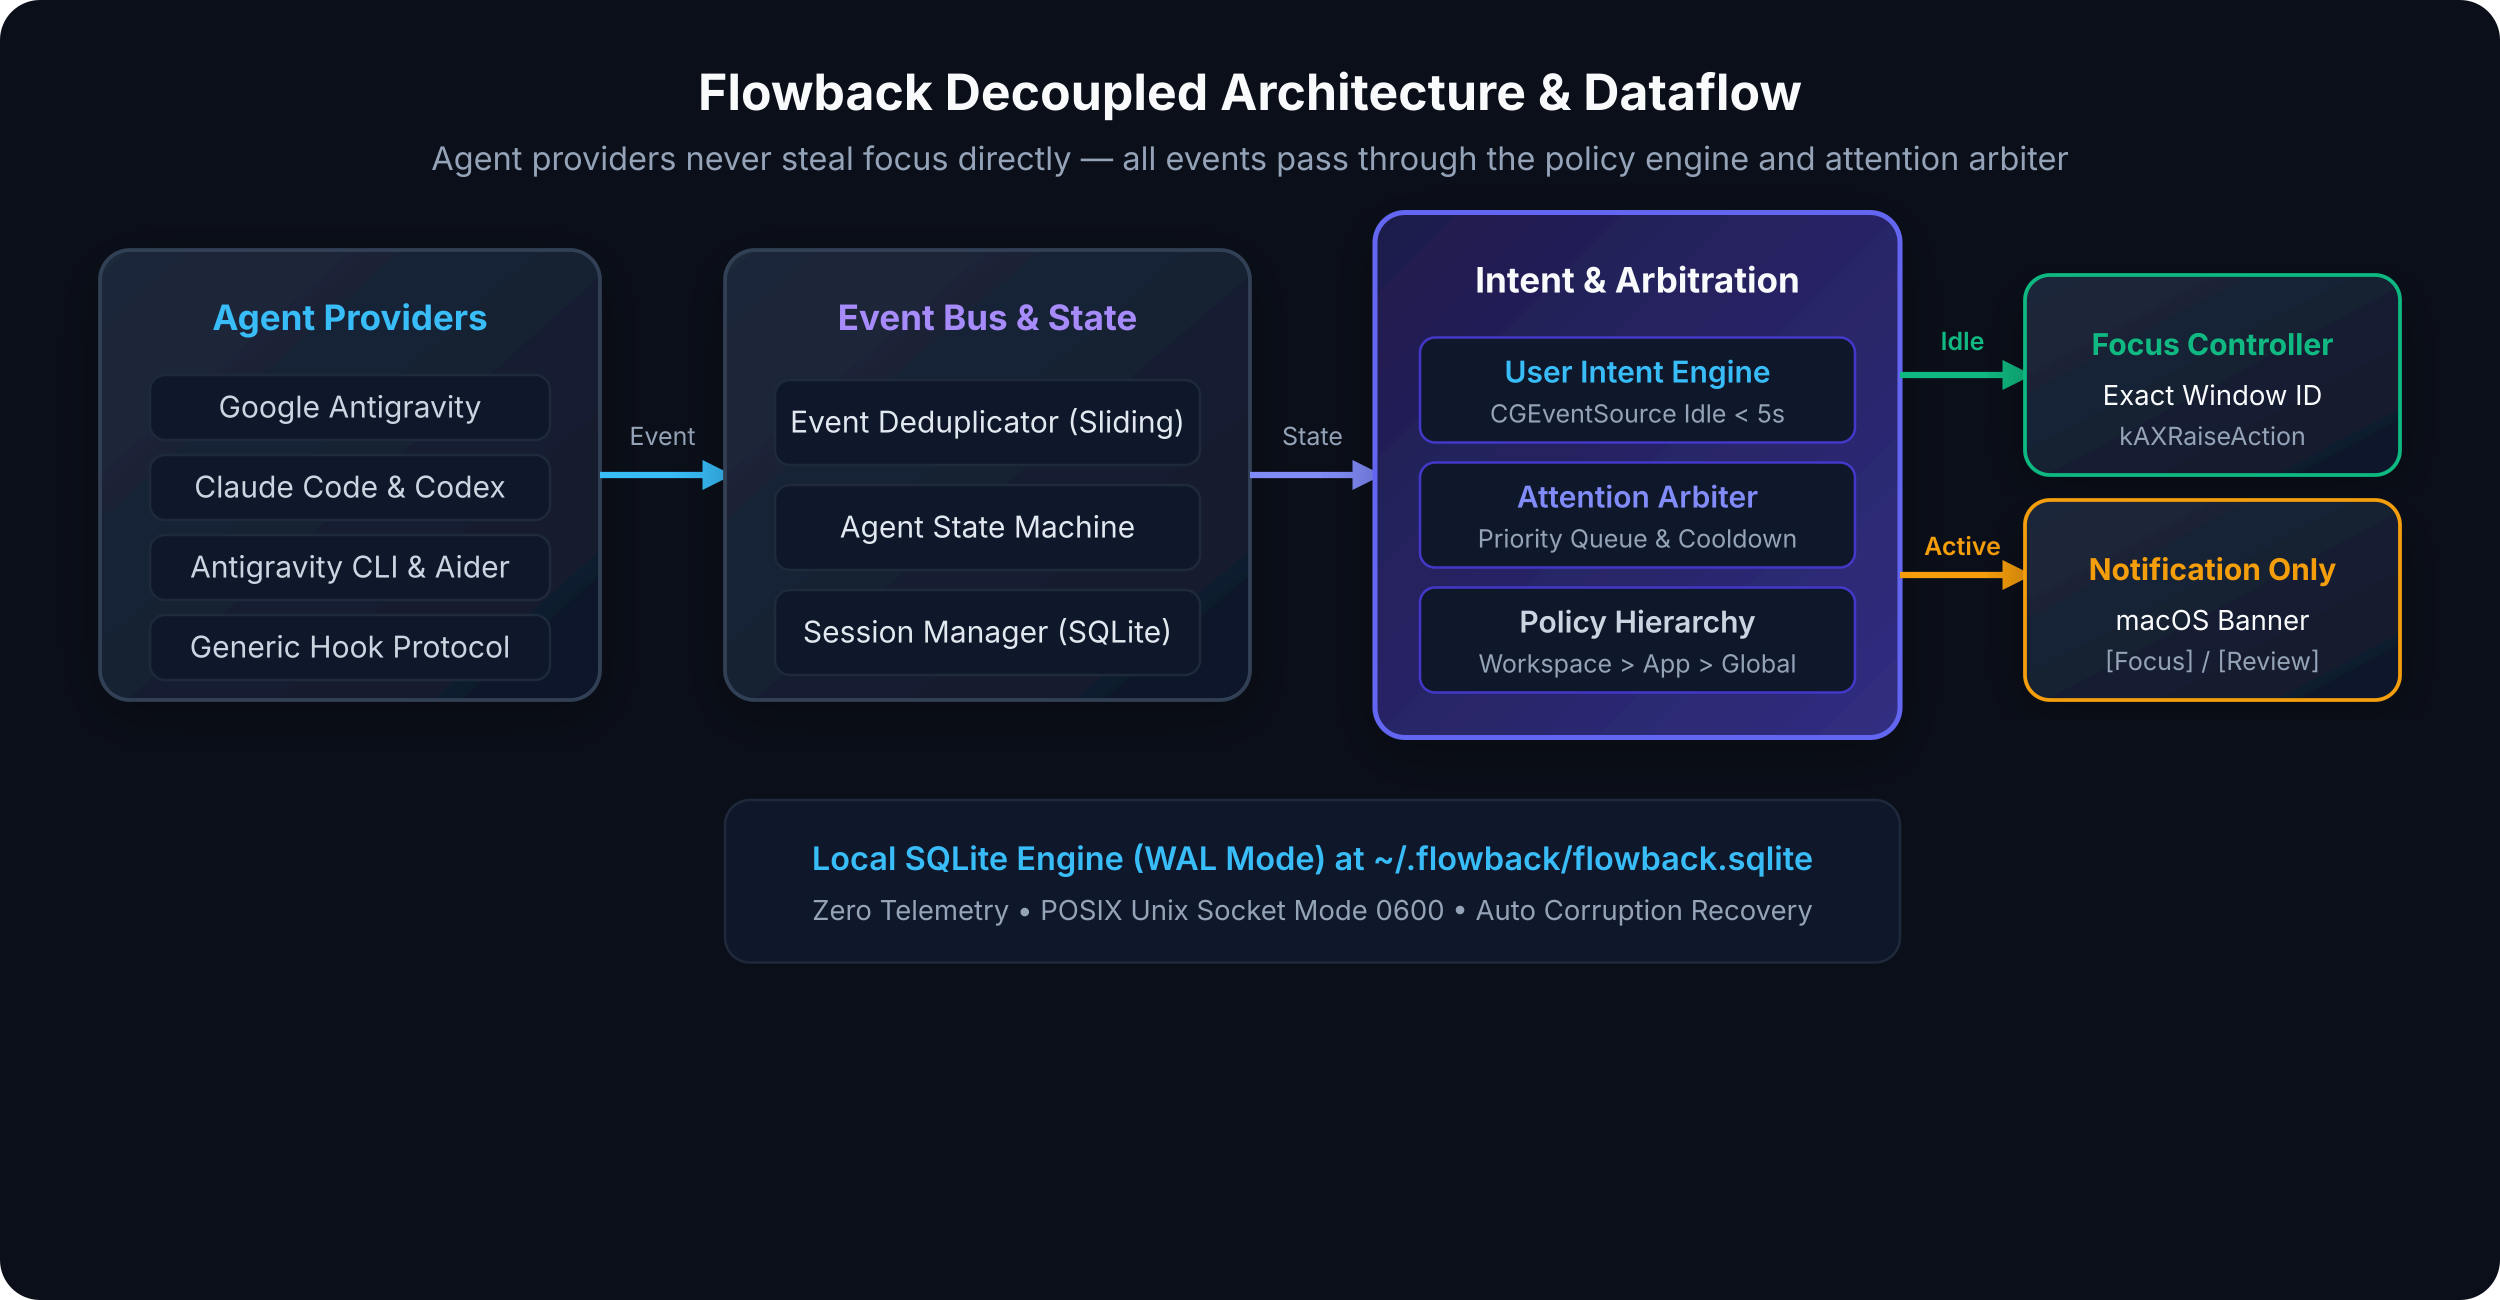
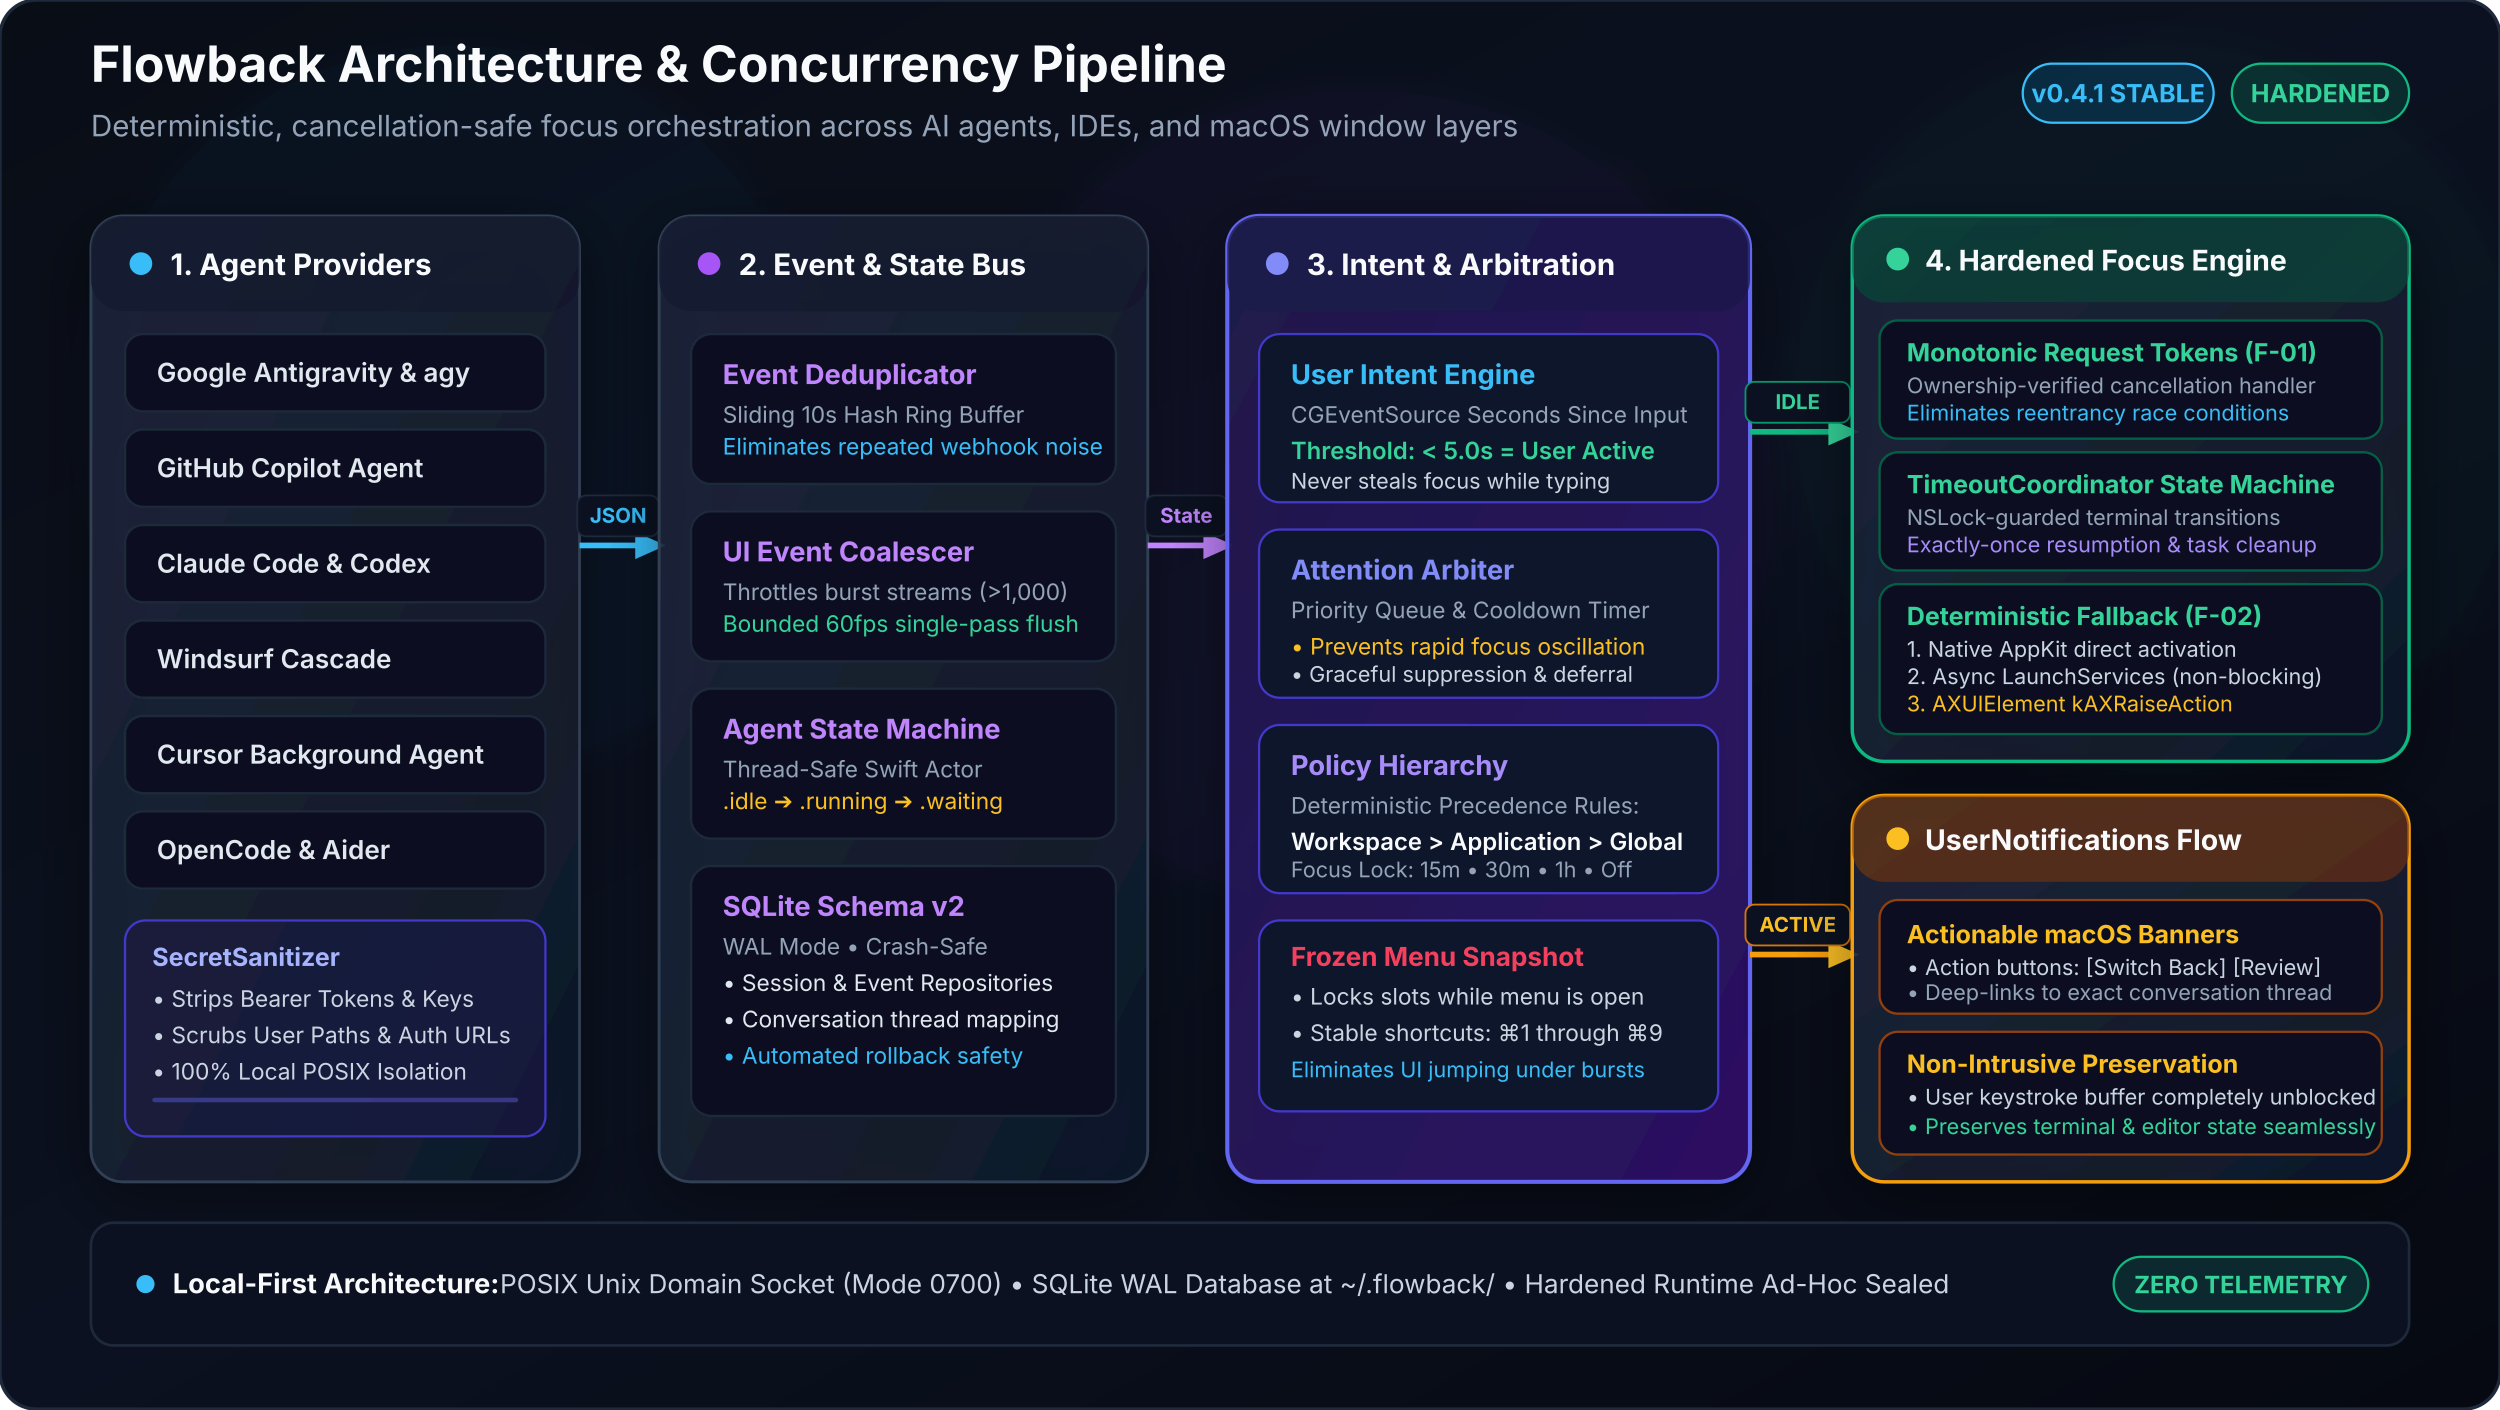
- <svg xmlns="http://www.w3.org/2000/svg" viewBox="0 0 1000 520" width="100%" height="100%">
+ <svg xmlns="http://www.w3.org/2000/svg" viewBox="0 0 1100 620" width="100%" height="100%">
  <defs>
+     <linearGradient id="bgGrad" x1="0%" y1="0%" x2="100%" y2="100%">
+       <stop offset="0%" stop-color="#090d16" />
+       <stop offset="50%" stop-color="#0b1120" />
+       <stop offset="100%" stop-color="#060911" />
+     </linearGradient>
    <linearGradient id="boxGrad" x1="0%" y1="0%" x2="100%" y2="100%">
-       <stop offset="0%" stop-color="#1e293b" />
-       <stop offset="100%" stop-color="#0f172a" />
-     </linearGradient>
-     <linearGradient id="accentBox" x1="0%" y1="0%" x2="100%" y2="100%">
-       <stop offset="0%" stop-color="#1e1b4b" />
-       <stop offset="100%" stop-color="#312e81" />
-     </linearGradient>
-     <linearGradient id="hlGrad" x1="0%" y1="0%" x2="100%" y2="0%">
-       <stop offset="0%" stop-color="#38bdf8" />
-       <stop offset="100%" stop-color="#818cf8" />
-     </linearGradient>
-     <filter id="boxShadow">
-       <feDropShadow dx="0" dy="6" stdDeviation="12" flood-color="#000" flood-opacity="0.3" />
+       <stop offset="0%" stop-color="#1e293b" stop-opacity="0.85" />
+       <stop offset="100%" stop-color="#0f172a" stop-opacity="0.95" />
+     </linearGradient>
+     <linearGradient id="accentCoreGrad" x1="0%" y1="0%" x2="100%" y2="100%">
+       <stop offset="0%" stop-color="#1e1b4b" stop-opacity="0.95" />
+       <stop offset="100%" stop-color="#2e1065" stop-opacity="0.95" />
+     </linearGradient>
+     <linearGradient id="engineGrad" x1="0%" y1="0%" x2="100%" y2="100%">
+       <stop offset="0%" stop-color="#111827" stop-opacity="0.95" />
+       <stop offset="100%" stop-color="#1f2937" stop-opacity="0.95" />
+     </linearGradient>
+     <linearGradient id="bluePill" x1="0%" y1="0%" x2="100%" y2="0%">
+       <stop offset="0%" stop-color="#0ea5e9" />
+       <stop offset="100%" stop-color="#38bdf8" />
+     </linearGradient>
+     <linearGradient id="emeraldPill" x1="0%" y1="0%" x2="100%" y2="0%">
+       <stop offset="0%" stop-color="#059669" />
+       <stop offset="100%" stop-color="#10b981" />
+     </linearGradient>
+     <linearGradient id="amberPill" x1="0%" y1="0%" x2="100%" y2="0%">
+       <stop offset="0%" stop-color="#d97706" />
+       <stop offset="100%" stop-color="#f59e0b" />
+     </linearGradient>
+     <linearGradient id="purplePill" x1="0%" y1="0%" x2="100%" y2="0%">
+       <stop offset="0%" stop-color="#7c3aed" />
+       <stop offset="100%" stop-color="#a855f7" />
+     </linearGradient>
+     <filter id="cardShadow" x="-10%" y="-10%" width="120%" height="120%">
+       <feDropShadow dx="0" dy="8" stdDeviation="14" flood-color="#000000" flood-opacity="0.45" />
    </filter>
-     <marker id="arrow" viewBox="0 0 10 10" refX="6" refY="5" markerWidth="6" markerHeight="6" orient="auto-start-reverse">
-       <path d="M 0 1 L 8 5 L 0 9 z" fill="#38bdf8" />
-     </marker>
-     <marker id="arrow-indigo" viewBox="0 0 10 10" refX="6" refY="5" markerWidth="6" markerHeight="6" orient="auto-start-reverse">
-       <path d="M 0 1 L 8 5 L 0 9 z" fill="#818cf8" />
-     </marker>
-     <marker id="arrow-emerald" viewBox="0 0 10 10" refX="6" refY="5" markerWidth="6" markerHeight="6" orient="auto-start-reverse">
-       <path d="M 0 1 L 8 5 L 0 9 z" fill="#10b981" />
-     </marker>
-     <marker id="arrow-amber" viewBox="0 0 10 10" refX="6" refY="5" markerWidth="6" markerHeight="6" orient="auto-start-reverse">
-       <path d="M 0 1 L 8 5 L 0 9 z" fill="#f59e0b" />
+     <filter id="glowBlue" x="-20%" y="-20%" width="140%" height="140%">
+       <feGaussianBlur stdDeviation="8" result="blur" />
+       <feComposite in="SourceGraphic" in2="blur" operator="over" />
+     </filter>
+     <marker id="arrow-blue" viewBox="0 0 10 10" refX="7" refY="5" markerWidth="6" markerHeight="6" orient="auto-start-reverse">
+       <path d="M 0 1 L 9 5 L 0 9 z" fill="#38bdf8" />
+     </marker>
+     <marker id="arrow-purple" viewBox="0 0 10 10" refX="7" refY="5" markerWidth="6" markerHeight="6" orient="auto-start-reverse">
+       <path d="M 0 1 L 9 5 L 0 9 z" fill="#c084fc" />
+     </marker>
+     <marker id="arrow-emerald" viewBox="0 0 10 10" refX="7" refY="5" markerWidth="6" markerHeight="6" orient="auto-start-reverse">
+       <path d="M 0 1 L 9 5 L 0 9 z" fill="#34d399" />
+     </marker>
+     <marker id="arrow-amber" viewBox="0 0 10 10" refX="7" refY="5" markerWidth="6" markerHeight="6" orient="auto-start-reverse">
+       <path d="M 0 1 L 9 5 L 0 9 z" fill="#fbbf24" />
    </marker>
  </defs>
-   <rect width="1000" height="520" fill="#0b0f19" rx="16" />
-   <text x="500" y="44" font-family="-apple-system, sans-serif" font-size="20" font-weight="700" fill="#f8fafc" text-anchor="middle">Flowback Decoupled Architecture &amp; Dataflow</text>
-   <text x="500" y="68" font-family="-apple-system, sans-serif" font-size="13" fill="#94a3b8" text-anchor="middle">Agent providers never steal focus directly — all events pass through the policy engine and attention arbiter</text>
-   <g transform="translate(40, 100)">
-     <rect width="200" height="180" rx="12" fill="url(#boxGrad)" stroke="#334155" stroke-width="1.5" filter="url(#boxShadow)" />
-     <text x="100" y="32" font-family="-apple-system, sans-serif" font-size="14" font-weight="700" fill="#38bdf8" text-anchor="middle">Agent Providers</text>
-     <rect x="20" y="50" width="160" height="26" rx="6" fill="#0f172a" stroke="#1e293b" />
-     <text x="100" y="67" font-family="-apple-system, sans-serif" font-size="12" fill="#cbd5e1" text-anchor="middle">Google Antigravity</text>
-     <rect x="20" y="82" width="160" height="26" rx="6" fill="#0f172a" stroke="#1e293b" />
-     <text x="100" y="99" font-family="-apple-system, sans-serif" font-size="12" fill="#cbd5e1" text-anchor="middle">Claude Code &amp; Codex</text>
-     <rect x="20" y="114" width="160" height="26" rx="6" fill="#0f172a" stroke="#1e293b" />
-     <text x="100" y="131" font-family="-apple-system, sans-serif" font-size="12" fill="#cbd5e1" text-anchor="middle">Antigravity CLI &amp; Aider</text>
-     <rect x="20" y="146" width="160" height="26" rx="6" fill="#0f172a" stroke="#1e293b" />
-     <text x="100" y="163" font-family="-apple-system, sans-serif" font-size="12" fill="#cbd5e1" text-anchor="middle">Generic Hook Protocol</text>
-   </g>
-   <path d="M 240 190 L 290 190" stroke="#38bdf8" stroke-width="2.5" fill="none" marker-end="url(#arrow)" />
-   <text x="265" y="178" font-family="-apple-system, sans-serif" font-size="10" fill="#94a3b8" text-anchor="middle">Event</text>
-   <g transform="translate(290, 100)">
-     <rect width="210" height="180" rx="12" fill="url(#boxGrad)" stroke="#334155" stroke-width="1.5" filter="url(#boxShadow)" />
-     <text x="105" y="32" font-family="-apple-system, sans-serif" font-size="14" font-weight="700" fill="#a78bfa" text-anchor="middle">Event Bus &amp; State</text>
-     <rect x="20" y="52" width="170" height="34" rx="6" fill="#0f172a" stroke="#1e293b" />
-     <text x="105" y="73" font-family="-apple-system, sans-serif" font-size="12" fill="#e2e8f0" text-anchor="middle">Event Deduplicator (Sliding)</text>
-     <rect x="20" y="94" width="170" height="34" rx="6" fill="#0f172a" stroke="#1e293b" />
-     <text x="105" y="115" font-family="-apple-system, sans-serif" font-size="12" fill="#e2e8f0" text-anchor="middle">Agent State Machine</text>
-     <rect x="20" y="136" width="170" height="34" rx="6" fill="#0f172a" stroke="#1e293b" />
-     <text x="105" y="157" font-family="-apple-system, sans-serif" font-size="12" fill="#e2e8f0" text-anchor="middle">Session Manager (SQLite)</text>
-   </g>
-   <path d="M 500 190 L 550 190" stroke="#818cf8" stroke-width="2.5" fill="none" marker-end="url(#arrow-indigo)" />
-   <text x="525" y="178" font-family="-apple-system, sans-serif" font-size="10" fill="#94a3b8" text-anchor="middle">State</text>
-   <g transform="translate(550, 85)">
-     <rect width="210" height="210" rx="12" fill="url(#accentBox)" stroke="#6366f1" stroke-width="2" filter="url(#boxShadow)" />
-     <text x="105" y="32" font-family="-apple-system, sans-serif" font-size="14" font-weight="700" fill="#f8fafc" text-anchor="middle">Intent &amp; Arbitration</text>
-     <rect x="18" y="50" width="174" height="42" rx="6" fill="#0f172a" stroke="#4338ca" />
-     <text x="105" y="68" font-family="-apple-system, sans-serif" font-size="12" font-weight="600" fill="#38bdf8" text-anchor="middle">User Intent Engine</text>
-     <text x="105" y="84" font-family="-apple-system, sans-serif" font-size="10" fill="#94a3b8" text-anchor="middle">CGEventSource Idle &lt; 5s</text>
-     <rect x="18" y="100" width="174" height="42" rx="6" fill="#0f172a" stroke="#4338ca" />
-     <text x="105" y="118" font-family="-apple-system, sans-serif" font-size="12" font-weight="600" fill="#818cf8" text-anchor="middle">Attention Arbiter</text>
-     <text x="105" y="134" font-family="-apple-system, sans-serif" font-size="10" fill="#94a3b8" text-anchor="middle">Priority Queue &amp; Cooldown</text>
-     <rect x="18" y="150" width="174" height="42" rx="6" fill="#0f172a" stroke="#4338ca" />
-     <text x="105" y="168" font-family="-apple-system, sans-serif" font-size="12" font-weight="600" fill="#cbd5e1" text-anchor="middle">Policy Hierarchy</text>
-     <text x="105" y="184" font-family="-apple-system, sans-serif" font-size="10" fill="#94a3b8" text-anchor="middle">Workspace &gt; App &gt; Global</text>
-   </g>
-   <path d="M 760 150 L 810 150" stroke="#10b981" stroke-width="2.5" fill="none" marker-end="url(#arrow-emerald)" />
-   <text x="785" y="140" font-family="-apple-system, sans-serif" font-size="10" font-weight="600" fill="#10b981" text-anchor="middle">Idle</text>
-   <g transform="translate(810, 110)">
-     <rect width="150" height="80" rx="10" fill="url(#boxGrad)" stroke="#10b981" stroke-width="1.5" filter="url(#boxShadow)" />
-     <text x="75" y="32" font-family="-apple-system, sans-serif" font-size="12" font-weight="700" fill="#10b981" text-anchor="middle">Focus Controller</text>
-     <text x="75" y="52" font-family="-apple-system, sans-serif" font-size="11" fill="#f8fafc" text-anchor="middle">Exact Window ID</text>
-     <text x="75" y="68" font-family="-apple-system, sans-serif" font-size="10" fill="#94a3b8" text-anchor="middle">kAXRaiseAction</text>
-   </g>
-   <path d="M 760 230 L 810 230" stroke="#f59e0b" stroke-width="2.5" fill="none" marker-end="url(#arrow-amber)" />
-   <text x="785" y="222" font-family="-apple-system, sans-serif" font-size="10" font-weight="600" fill="#f59e0b" text-anchor="middle">Active</text>
-   <g transform="translate(810, 200)">
-     <rect width="150" height="80" rx="10" fill="url(#boxGrad)" stroke="#f59e0b" stroke-width="1.5" filter="url(#boxShadow)" />
-     <text x="75" y="32" font-family="-apple-system, sans-serif" font-size="12" font-weight="700" fill="#f59e0b" text-anchor="middle">Notification Only</text>
-     <text x="75" y="52" font-family="-apple-system, sans-serif" font-size="11" fill="#f8fafc" text-anchor="middle">macOS Banner</text>
-     <text x="75" y="68" font-family="-apple-system, sans-serif" font-size="10" fill="#94a3b8" text-anchor="middle">[Focus] / [Review]</text>
-   </g>
-   <g transform="translate(290, 320)">
-     <rect width="470" height="65" rx="10" fill="#0f172a" stroke="#1e293b" stroke-width="1" />
-     <text x="235" y="28" font-family="-apple-system, sans-serif" font-size="13" font-weight="600" fill="#38bdf8" text-anchor="middle">Local SQLite Engine (WAL Mode) at ~/.flowback/flowback.sqlite</text>
-     <text x="235" y="48" font-family="-apple-system, sans-serif" font-size="11" fill="#94a3b8" text-anchor="middle">Zero Telemetry • POSIX Unix Socket Mode 0600 • Auto Corruption Recovery</text>
+   <rect width="1100" height="620" rx="16" fill="url(#bgGrad)" />
+   <rect width="1100" height="620" rx="16" fill="none" stroke="#1e293b" stroke-width="1.5" />
+   <circle cx="200" cy="180" r="160" fill="#0284c7" opacity="0.04" filter="url(#glowBlue)" />
+   <circle cx="600" cy="220" r="180" fill="#7c3aed" opacity="0.04" filter="url(#glowBlue)" />
+   <circle cx="950" cy="180" r="160" fill="#059669" opacity="0.04" filter="url(#glowBlue)" />
+   <g transform="translate(40, 36)">
+     <text x="0" y="0" font-family="-apple-system, BlinkMacSystemFont, 'SF Pro Display', sans-serif" font-size="22" font-weight="700" fill="#f8fafc">Flowback Architecture &amp; Concurrency Pipeline</text>
+     <text x="0" y="24" font-family="-apple-system, BlinkMacSystemFont, 'SF Pro Text', sans-serif" font-size="13" fill="#94a3b8">Deterministic, cancellation-safe focus orchestration across AI agents, IDEs, and macOS window layers</text>
+     <g transform="translate(850, -8)">
+       <rect width="84" height="26" rx="13" fill="#0284c7" fill-opacity="0.2" stroke="#38bdf8" stroke-width="1" />
+       <text x="42" y="17" font-family="-apple-system, BlinkMacSystemFont, 'SF Pro Text', sans-serif" font-size="11" font-weight="700" fill="#38bdf8" text-anchor="middle">v0.4.1 STABLE</text>
+     </g>
+     <g transform="translate(942, -8)">
+       <rect width="78" height="26" rx="13" fill="#059669" fill-opacity="0.2" stroke="#10b981" stroke-width="1" />
+       <text x="39" y="17" font-family="-apple-system, BlinkMacSystemFont, 'SF Pro Text', sans-serif" font-size="11" font-weight="700" fill="#34d399" text-anchor="middle">HARDENED</text>
+     </g>
+   </g>
+   <g transform="translate(40, 95)" filter="url(#cardShadow)">
+     <rect width="215" height="425" rx="14" fill="url(#boxGrad)" stroke="#334155" stroke-width="1.2" />
+     <rect x="0" y="0" width="215" height="42" rx="14" fill="#0f172a" fill-opacity="0.6" />
+     <circle cx="22" cy="21" r="5" fill="#38bdf8" />
+     <text x="35" y="26" font-family="-apple-system, BlinkMacSystemFont, 'SF Pro Text', sans-serif" font-size="13" font-weight="700" fill="#f8fafc">1. Agent Providers</text>
+     <g transform="translate(15, 52)">
+       <rect width="185" height="34" rx="8" fill="#0b1120" stroke="#1e293b" stroke-width="1" />
+       <text x="14" y="21" font-family="-apple-system, BlinkMacSystemFont, 'SF Pro Text', sans-serif" font-size="11.5" font-weight="600" fill="#e2e8f0">Google Antigravity &amp; agy</text>
+       <rect y="42" width="185" height="34" rx="8" fill="#0b1120" stroke="#1e293b" stroke-width="1" />
+       <text x="14" y="63" font-family="-apple-system, BlinkMacSystemFont, 'SF Pro Text', sans-serif" font-size="11.5" font-weight="600" fill="#e2e8f0">GitHub Copilot Agent</text>
+       <rect y="84" width="185" height="34" rx="8" fill="#0b1120" stroke="#1e293b" stroke-width="1" />
+       <text x="14" y="105" font-family="-apple-system, BlinkMacSystemFont, 'SF Pro Text', sans-serif" font-size="11.5" font-weight="600" fill="#e2e8f0">Claude Code &amp; Codex</text>
+       <rect y="126" width="185" height="34" rx="8" fill="#0b1120" stroke="#1e293b" stroke-width="1" />
+       <text x="14" y="147" font-family="-apple-system, BlinkMacSystemFont, 'SF Pro Text', sans-serif" font-size="11.5" font-weight="600" fill="#e2e8f0">Windsurf Cascade</text>
+       <rect y="168" width="185" height="34" rx="8" fill="#0b1120" stroke="#1e293b" stroke-width="1" />
+       <text x="14" y="189" font-family="-apple-system, BlinkMacSystemFont, 'SF Pro Text', sans-serif" font-size="11.5" font-weight="600" fill="#e2e8f0">Cursor Background Agent</text>
+       <rect y="210" width="185" height="34" rx="8" fill="#0b1120" stroke="#1e293b" stroke-width="1" />
+       <text x="14" y="231" font-family="-apple-system, BlinkMacSystemFont, 'SF Pro Text', sans-serif" font-size="11.5" font-weight="600" fill="#e2e8f0">OpenCode &amp; Aider</text>
+       <g transform="translate(0, 258)">
+         <rect width="185" height="95" rx="9" fill="#1e1b4b" fill-opacity="0.5" stroke="#4338ca" stroke-width="1" />
+         <text x="12" y="20" font-family="-apple-system, BlinkMacSystemFont, 'SF Pro Text', sans-serif" font-size="11" font-weight="700" fill="#a5b4fc">SecretSanitizer</text>
+         <text x="12" y="38" font-family="-apple-system, BlinkMacSystemFont, 'SF Pro Text', sans-serif" font-size="10" fill="#cbd5e1">• Strips Bearer Tokens &amp; Keys</text>
+         <text x="12" y="54" font-family="-apple-system, BlinkMacSystemFont, 'SF Pro Text', sans-serif" font-size="10" fill="#cbd5e1">• Scrubs User Paths &amp; Auth URLs</text>
+         <text x="12" y="70" font-family="-apple-system, BlinkMacSystemFont, 'SF Pro Text', sans-serif" font-size="10" fill="#cbd5e1">• 100% Local POSIX Isolation</text>
+         <rect x="12" y="78" width="161" height="2" rx="1" fill="#6366f1" opacity="0.4" />
+       </g>
+     </g>
+   </g>
+   <path d="M 255 240 L 290 240" stroke="#38bdf8" stroke-width="2.5" fill="none" marker-end="url(#arrow-blue)" />
+   <rect x="254" y="218" width="36" height="18" rx="4" fill="#0b1120" stroke="#1e293b" stroke-width="0.8" />
+   <text x="272" y="230" font-family="-apple-system, BlinkMacSystemFont, 'SF Pro Text', sans-serif" font-size="9" font-weight="700" fill="#38bdf8" text-anchor="middle">JSON</text>
+   <g transform="translate(290, 95)" filter="url(#cardShadow)">
+     <rect width="215" height="425" rx="14" fill="url(#boxGrad)" stroke="#334155" stroke-width="1.2" />
+     <rect x="0" y="0" width="215" height="42" rx="14" fill="#0f172a" fill-opacity="0.6" />
+     <circle cx="22" cy="21" r="5" fill="#a855f7" />
+     <text x="35" y="26" font-family="-apple-system, BlinkMacSystemFont, 'SF Pro Text', sans-serif" font-size="13" font-weight="700" fill="#f8fafc">2. Event &amp; State Bus</text>
+     <g transform="translate(14, 52)">
+       <rect width="187" height="66" rx="9" fill="#0b1120" stroke="#1e293b" stroke-width="1" />
+       <text x="14" y="22" font-family="-apple-system, BlinkMacSystemFont, 'SF Pro Text', sans-serif" font-size="12" font-weight="700" fill="#c084fc">Event Deduplicator</text>
+       <text x="14" y="39" font-family="-apple-system, BlinkMacSystemFont, 'SF Pro Text', sans-serif" font-size="10" fill="#94a3b8">Sliding 10s Hash Ring Buffer</text>
+       <text x="14" y="53" font-family="-apple-system, BlinkMacSystemFont, 'SF Pro Text', sans-serif" font-size="10" fill="#38bdf8">Eliminates repeated webhook noise</text>
+       <rect y="78" width="187" height="66" rx="9" fill="#0b1120" stroke="#1e293b" stroke-width="1" />
+       <text x="14" y="100" font-family="-apple-system, BlinkMacSystemFont, 'SF Pro Text', sans-serif" font-size="12" font-weight="700" fill="#c084fc">UI Event Coalescer</text>
+       <text x="14" y="117" font-family="-apple-system, BlinkMacSystemFont, 'SF Pro Text', sans-serif" font-size="10" fill="#94a3b8">Throttles burst streams (&gt;1,000)</text>
+       <text x="14" y="131" font-family="-apple-system, BlinkMacSystemFont, 'SF Pro Text', sans-serif" font-size="10" fill="#34d399">Bounded 60fps single-pass flush</text>
+       <rect y="156" width="187" height="66" rx="9" fill="#0b1120" stroke="#1e293b" stroke-width="1" />
+       <text x="14" y="178" font-family="-apple-system, BlinkMacSystemFont, 'SF Pro Text', sans-serif" font-size="12" font-weight="700" fill="#c084fc">Agent State Machine</text>
+       <text x="14" y="195" font-family="-apple-system, BlinkMacSystemFont, 'SF Pro Text', sans-serif" font-size="10" fill="#94a3b8">Thread-Safe Swift Actor</text>
+       <text x="14" y="209" font-family="-apple-system, BlinkMacSystemFont, 'SF Pro Text', sans-serif" font-size="10" fill="#fbbf24">.idle ➔ .running ➔ .waiting</text>
+       <rect y="234" width="187" height="110" rx="9" fill="#0b1120" stroke="#1e293b" stroke-width="1" />
+       <text x="14" y="256" font-family="-apple-system, BlinkMacSystemFont, 'SF Pro Text', sans-serif" font-size="12" font-weight="700" fill="#c084fc">SQLite Schema v2</text>
+       <text x="14" y="273" font-family="-apple-system, BlinkMacSystemFont, 'SF Pro Text', sans-serif" font-size="10" fill="#94a3b8">WAL Mode • Crash-Safe</text>
+       <text x="14" y="289" font-family="-apple-system, BlinkMacSystemFont, 'SF Pro Text', sans-serif" font-size="10" fill="#e2e8f0">• Session &amp; Event Repositories</text>
+       <text x="14" y="305" font-family="-apple-system, BlinkMacSystemFont, 'SF Pro Text', sans-serif" font-size="10" fill="#e2e8f0">• Conversation thread mapping</text>
+       <text x="14" y="321" font-family="-apple-system, BlinkMacSystemFont, 'SF Pro Text', sans-serif" font-size="10" fill="#38bdf8">• Automated rollback safety</text>
+     </g>
+   </g>
+   <path d="M 505 240 L 540 240" stroke="#c084fc" stroke-width="2.5" fill="none" marker-end="url(#arrow-purple)" />
+   <rect x="504" y="218" width="36" height="18" rx="4" fill="#0b1120" stroke="#1e293b" stroke-width="0.8" />
+   <text x="522" y="230" font-family="-apple-system, BlinkMacSystemFont, 'SF Pro Text', sans-serif" font-size="9" font-weight="700" fill="#c084fc" text-anchor="middle">State</text>
+   <g transform="translate(540, 95)" filter="url(#cardShadow)">
+     <rect width="230" height="425" rx="14" fill="url(#accentCoreGrad)" stroke="#6366f1" stroke-width="1.8" />
+     <rect x="0" y="0" width="230" height="42" rx="14" fill="#1e1b4b" fill-opacity="0.8" />
+     <circle cx="22" cy="21" r="5" fill="#818cf8" />
+     <text x="35" y="26" font-family="-apple-system, BlinkMacSystemFont, 'SF Pro Text', sans-serif" font-size="13" font-weight="700" fill="#f8fafc">3. Intent &amp; Arbitration</text>
+     <g transform="translate(14, 52)">
+       <rect width="202" height="74" rx="9" fill="#0f172a" stroke="#4338ca" stroke-width="1" />
+       <text x="14" y="22" font-family="-apple-system, BlinkMacSystemFont, 'SF Pro Text', sans-serif" font-size="12" font-weight="700" fill="#38bdf8">User Intent Engine</text>
+       <text x="14" y="39" font-family="-apple-system, BlinkMacSystemFont, 'SF Pro Text', sans-serif" font-size="10" fill="#94a3b8">CGEventSource Seconds Since Input</text>
+       <text x="14" y="55" font-family="-apple-system, BlinkMacSystemFont, 'SF Pro Text', sans-serif" font-size="10.5" font-weight="600" fill="#34d399">Threshold: &lt; 5.0s = User Active</text>
+       <text x="14" y="68" font-family="-apple-system, BlinkMacSystemFont, 'SF Pro Text', sans-serif" font-size="9.5" fill="#cbd5e1">Never steals focus while typing</text>
+       <rect y="86" width="202" height="74" rx="9" fill="#0f172a" stroke="#4338ca" stroke-width="1" />
+       <text x="14" y="108" font-family="-apple-system, BlinkMacSystemFont, 'SF Pro Text', sans-serif" font-size="12" font-weight="700" fill="#818cf8">Attention Arbiter</text>
+       <text x="14" y="125" font-family="-apple-system, BlinkMacSystemFont, 'SF Pro Text', sans-serif" font-size="10" fill="#94a3b8">Priority Queue &amp; Cooldown Timer</text>
+       <text x="14" y="141" font-family="-apple-system, BlinkMacSystemFont, 'SF Pro Text', sans-serif" font-size="10" fill="#fbbf24">• Prevents rapid focus oscillation</text>
+       <text x="14" y="153" font-family="-apple-system, BlinkMacSystemFont, 'SF Pro Text', sans-serif" font-size="9.5" fill="#cbd5e1">• Graceful suppression &amp; deferral</text>
+       <rect y="172" width="202" height="74" rx="9" fill="#0f172a" stroke="#4338ca" stroke-width="1" />
+       <text x="14" y="194" font-family="-apple-system, BlinkMacSystemFont, 'SF Pro Text', sans-serif" font-size="12" font-weight="700" fill="#a78bfa">Policy Hierarchy</text>
+       <text x="14" y="211" font-family="-apple-system, BlinkMacSystemFont, 'SF Pro Text', sans-serif" font-size="10" fill="#94a3b8">Deterministic Precedence Rules:</text>
+       <text x="14" y="227" font-family="-apple-system, BlinkMacSystemFont, 'SF Pro Text', sans-serif" font-size="10.5" font-weight="600" fill="#f8fafc">Workspace &gt; Application &gt; Global</text>
+       <text x="14" y="239" font-family="-apple-system, BlinkMacSystemFont, 'SF Pro Text', sans-serif" font-size="9.5" fill="#94a3b8">Focus Lock: 15m • 30m • 1h • Off</text>
+       <rect y="258" width="202" height="84" rx="9" fill="#0f172a" stroke="#4338ca" stroke-width="1" />
+       <text x="14" y="278" font-family="-apple-system, BlinkMacSystemFont, 'SF Pro Text', sans-serif" font-size="11.5" font-weight="700" fill="#f43f5e">Frozen Menu Snapshot</text>
+       <text x="14" y="295" font-family="-apple-system, BlinkMacSystemFont, 'SF Pro Text', sans-serif" font-size="10" fill="#cbd5e1">• Locks slots while menu is open</text>
+       <text x="14" y="311" font-family="-apple-system, BlinkMacSystemFont, 'SF Pro Text', sans-serif" font-size="10" fill="#cbd5e1">• Stable shortcuts: ⌘1 through ⌘9</text>
+       <text x="14" y="327" font-family="-apple-system, BlinkMacSystemFont, 'SF Pro Text', sans-serif" font-size="9.5" fill="#38bdf8">Eliminates UI jumping under bursts</text>
+     </g>
+   </g>
+   <path d="M 770 190 L 815 190" stroke="#10b981" stroke-width="2.5" fill="none" marker-end="url(#arrow-emerald)" />
+   <rect x="768" y="168" width="46" height="18" rx="4" fill="#0b1120" stroke="#059669" stroke-width="0.8" />
+   <text x="791" y="180" font-family="-apple-system, BlinkMacSystemFont, 'SF Pro Text', sans-serif" font-size="9" font-weight="700" fill="#34d399" text-anchor="middle">IDLE</text>
+   <path d="M 770 420 L 815 420" stroke="#f59e0b" stroke-width="2.5" fill="none" marker-end="url(#arrow-amber)" />
+   <rect x="768" y="398" width="46" height="18" rx="4" fill="#0b1120" stroke="#d97706" stroke-width="0.8" />
+   <text x="791" y="410" font-family="-apple-system, BlinkMacSystemFont, 'SF Pro Text', sans-serif" font-size="9" font-weight="700" fill="#fbbf24" text-anchor="middle">ACTIVE</text>
+   <g transform="translate(815, 95)" filter="url(#cardShadow)">
+     <rect width="245" height="240" rx="14" fill="url(#boxGrad)" stroke="#10b981" stroke-width="1.5" />
+     <rect x="0" y="0" width="245" height="38" rx="14" fill="#064e3b" fill-opacity="0.6" />
+     <circle cx="20" cy="19" r="5" fill="#34d399" />
+     <text x="32" y="24" font-family="-apple-system, BlinkMacSystemFont, 'SF Pro Text', sans-serif" font-size="12.5" font-weight="700" fill="#f8fafc">4. Hardened Focus Engine</text>
+     <g transform="translate(12, 46)">
+       <rect width="221" height="52" rx="8" fill="#0b1120" stroke="#065f46" stroke-width="1" />
+       <text x="12" y="18" font-family="-apple-system, BlinkMacSystemFont, 'SF Pro Text', sans-serif" font-size="11" font-weight="700" fill="#34d399">Monotonic Request Tokens (F-01)</text>
+       <text x="12" y="32" font-family="-apple-system, BlinkMacSystemFont, 'SF Pro Text', sans-serif" font-size="9.5" fill="#94a3b8">Ownership-verified cancellation handler</text>
+       <text x="12" y="44" font-family="-apple-system, BlinkMacSystemFont, 'SF Pro Text', sans-serif" font-size="9.5" fill="#38bdf8">Eliminates reentrancy race conditions</text>
+       <rect y="58" width="221" height="52" rx="8" fill="#0b1120" stroke="#065f46" stroke-width="1" />
+       <text x="12" y="76" font-family="-apple-system, BlinkMacSystemFont, 'SF Pro Text', sans-serif" font-size="11" font-weight="700" fill="#34d399">TimeoutCoordinator State Machine</text>
+       <text x="12" y="90" font-family="-apple-system, BlinkMacSystemFont, 'SF Pro Text', sans-serif" font-size="9.5" fill="#94a3b8">NSLock-guarded terminal transitions</text>
+       <text x="12" y="102" font-family="-apple-system, BlinkMacSystemFont, 'SF Pro Text', sans-serif" font-size="9.5" fill="#a78bfa">Exactly-once resumption &amp; task cleanup</text>
+       <rect y="116" width="221" height="66" rx="8" fill="#0b1120" stroke="#065f46" stroke-width="1" />
+       <text x="12" y="134" font-family="-apple-system, BlinkMacSystemFont, 'SF Pro Text', sans-serif" font-size="11" font-weight="700" fill="#34d399">Deterministic Fallback (F-02)</text>
+       <text x="12" y="148" font-family="-apple-system, BlinkMacSystemFont, 'SF Pro Text', sans-serif" font-size="9.5" fill="#cbd5e1">1. Native AppKit direct activation</text>
+       <text x="12" y="160" font-family="-apple-system, BlinkMacSystemFont, 'SF Pro Text', sans-serif" font-size="9.5" fill="#cbd5e1">2. Async LaunchServices (non-blocking)</text>
+       <text x="12" y="172" font-family="-apple-system, BlinkMacSystemFont, 'SF Pro Text', sans-serif" font-size="9.5" fill="#fbbf24">3. AXUIElement kAXRaiseAction</text>
+     </g>
+   </g>
+   <g transform="translate(815, 350)" filter="url(#cardShadow)">
+     <rect width="245" height="170" rx="14" fill="url(#boxGrad)" stroke="#f59e0b" stroke-width="1.5" />
+     <rect x="0" y="0" width="245" height="38" rx="14" fill="#78350f" fill-opacity="0.6" />
+     <circle cx="20" cy="19" r="5" fill="#fbbf24" />
+     <text x="32" y="24" font-family="-apple-system, BlinkMacSystemFont, 'SF Pro Text', sans-serif" font-size="12.5" font-weight="700" fill="#f8fafc">UserNotifications Flow</text>
+     <g transform="translate(12, 46)">
+       <rect width="221" height="50" rx="8" fill="#0b1120" stroke="#92400e" stroke-width="1" />
+       <text x="12" y="19" font-family="-apple-system, BlinkMacSystemFont, 'SF Pro Text', sans-serif" font-size="11" font-weight="700" fill="#fbbf24">Actionable macOS Banners</text>
+       <text x="12" y="33" font-family="-apple-system, BlinkMacSystemFont, 'SF Pro Text', sans-serif" font-size="9.5" fill="#cbd5e1">• Action buttons: [Switch Back] [Review]</text>
+       <text x="12" y="44" font-family="-apple-system, BlinkMacSystemFont, 'SF Pro Text', sans-serif" font-size="9.5" fill="#94a3b8">• Deep-links to exact conversation thread</text>
+       <rect y="58" width="221" height="54" rx="8" fill="#0b1120" stroke="#92400e" stroke-width="1" />
+       <text x="12" y="76" font-family="-apple-system, BlinkMacSystemFont, 'SF Pro Text', sans-serif" font-size="11" font-weight="700" fill="#fbbf24">Non-Intrusive Preservation</text>
+       <text x="12" y="90" font-family="-apple-system, BlinkMacSystemFont, 'SF Pro Text', sans-serif" font-size="9.5" fill="#cbd5e1">• User keystroke buffer completely unblocked</text>
+       <text x="12" y="103" font-family="-apple-system, BlinkMacSystemFont, 'SF Pro Text', sans-serif" font-size="9.5" fill="#34d399">• Preserves terminal &amp; editor state seamlessly</text>
+     </g>
+   </g>
+   <g transform="translate(40, 538)">
+     <rect width="1020" height="54" rx="10" fill="#0b1120" stroke="#1e293b" stroke-width="1.2" />
+     <circle cx="24" cy="27" r="4" fill="#38bdf8" />
+     <text x="36" y="31" font-family="-apple-system, BlinkMacSystemFont, 'SF Pro Text', sans-serif" font-size="12" font-weight="700" fill="#f8fafc">Local-First Architecture:</text>
+     <text x="180" y="31" font-family="-apple-system, BlinkMacSystemFont, 'SF Pro Text', sans-serif" font-size="11.5" fill="#cbd5e1">POSIX Unix Domain Socket (Mode 0700) • SQLite WAL Database at ~/.flowback/ • Hardened Runtime Ad-Hoc Sealed</text>
+     <g transform="translate(890, 15)">
+       <rect width="112" height="24" rx="12" fill="#10b981" fill-opacity="0.15" stroke="#10b981" stroke-width="1" />
+       <text x="56" y="16" font-family="-apple-system, BlinkMacSystemFont, 'SF Pro Text', sans-serif" font-size="10.5" font-weight="700" fill="#34d399" text-anchor="middle">ZERO TELEMETRY</text>
+     </g>
  </g>
</svg>
